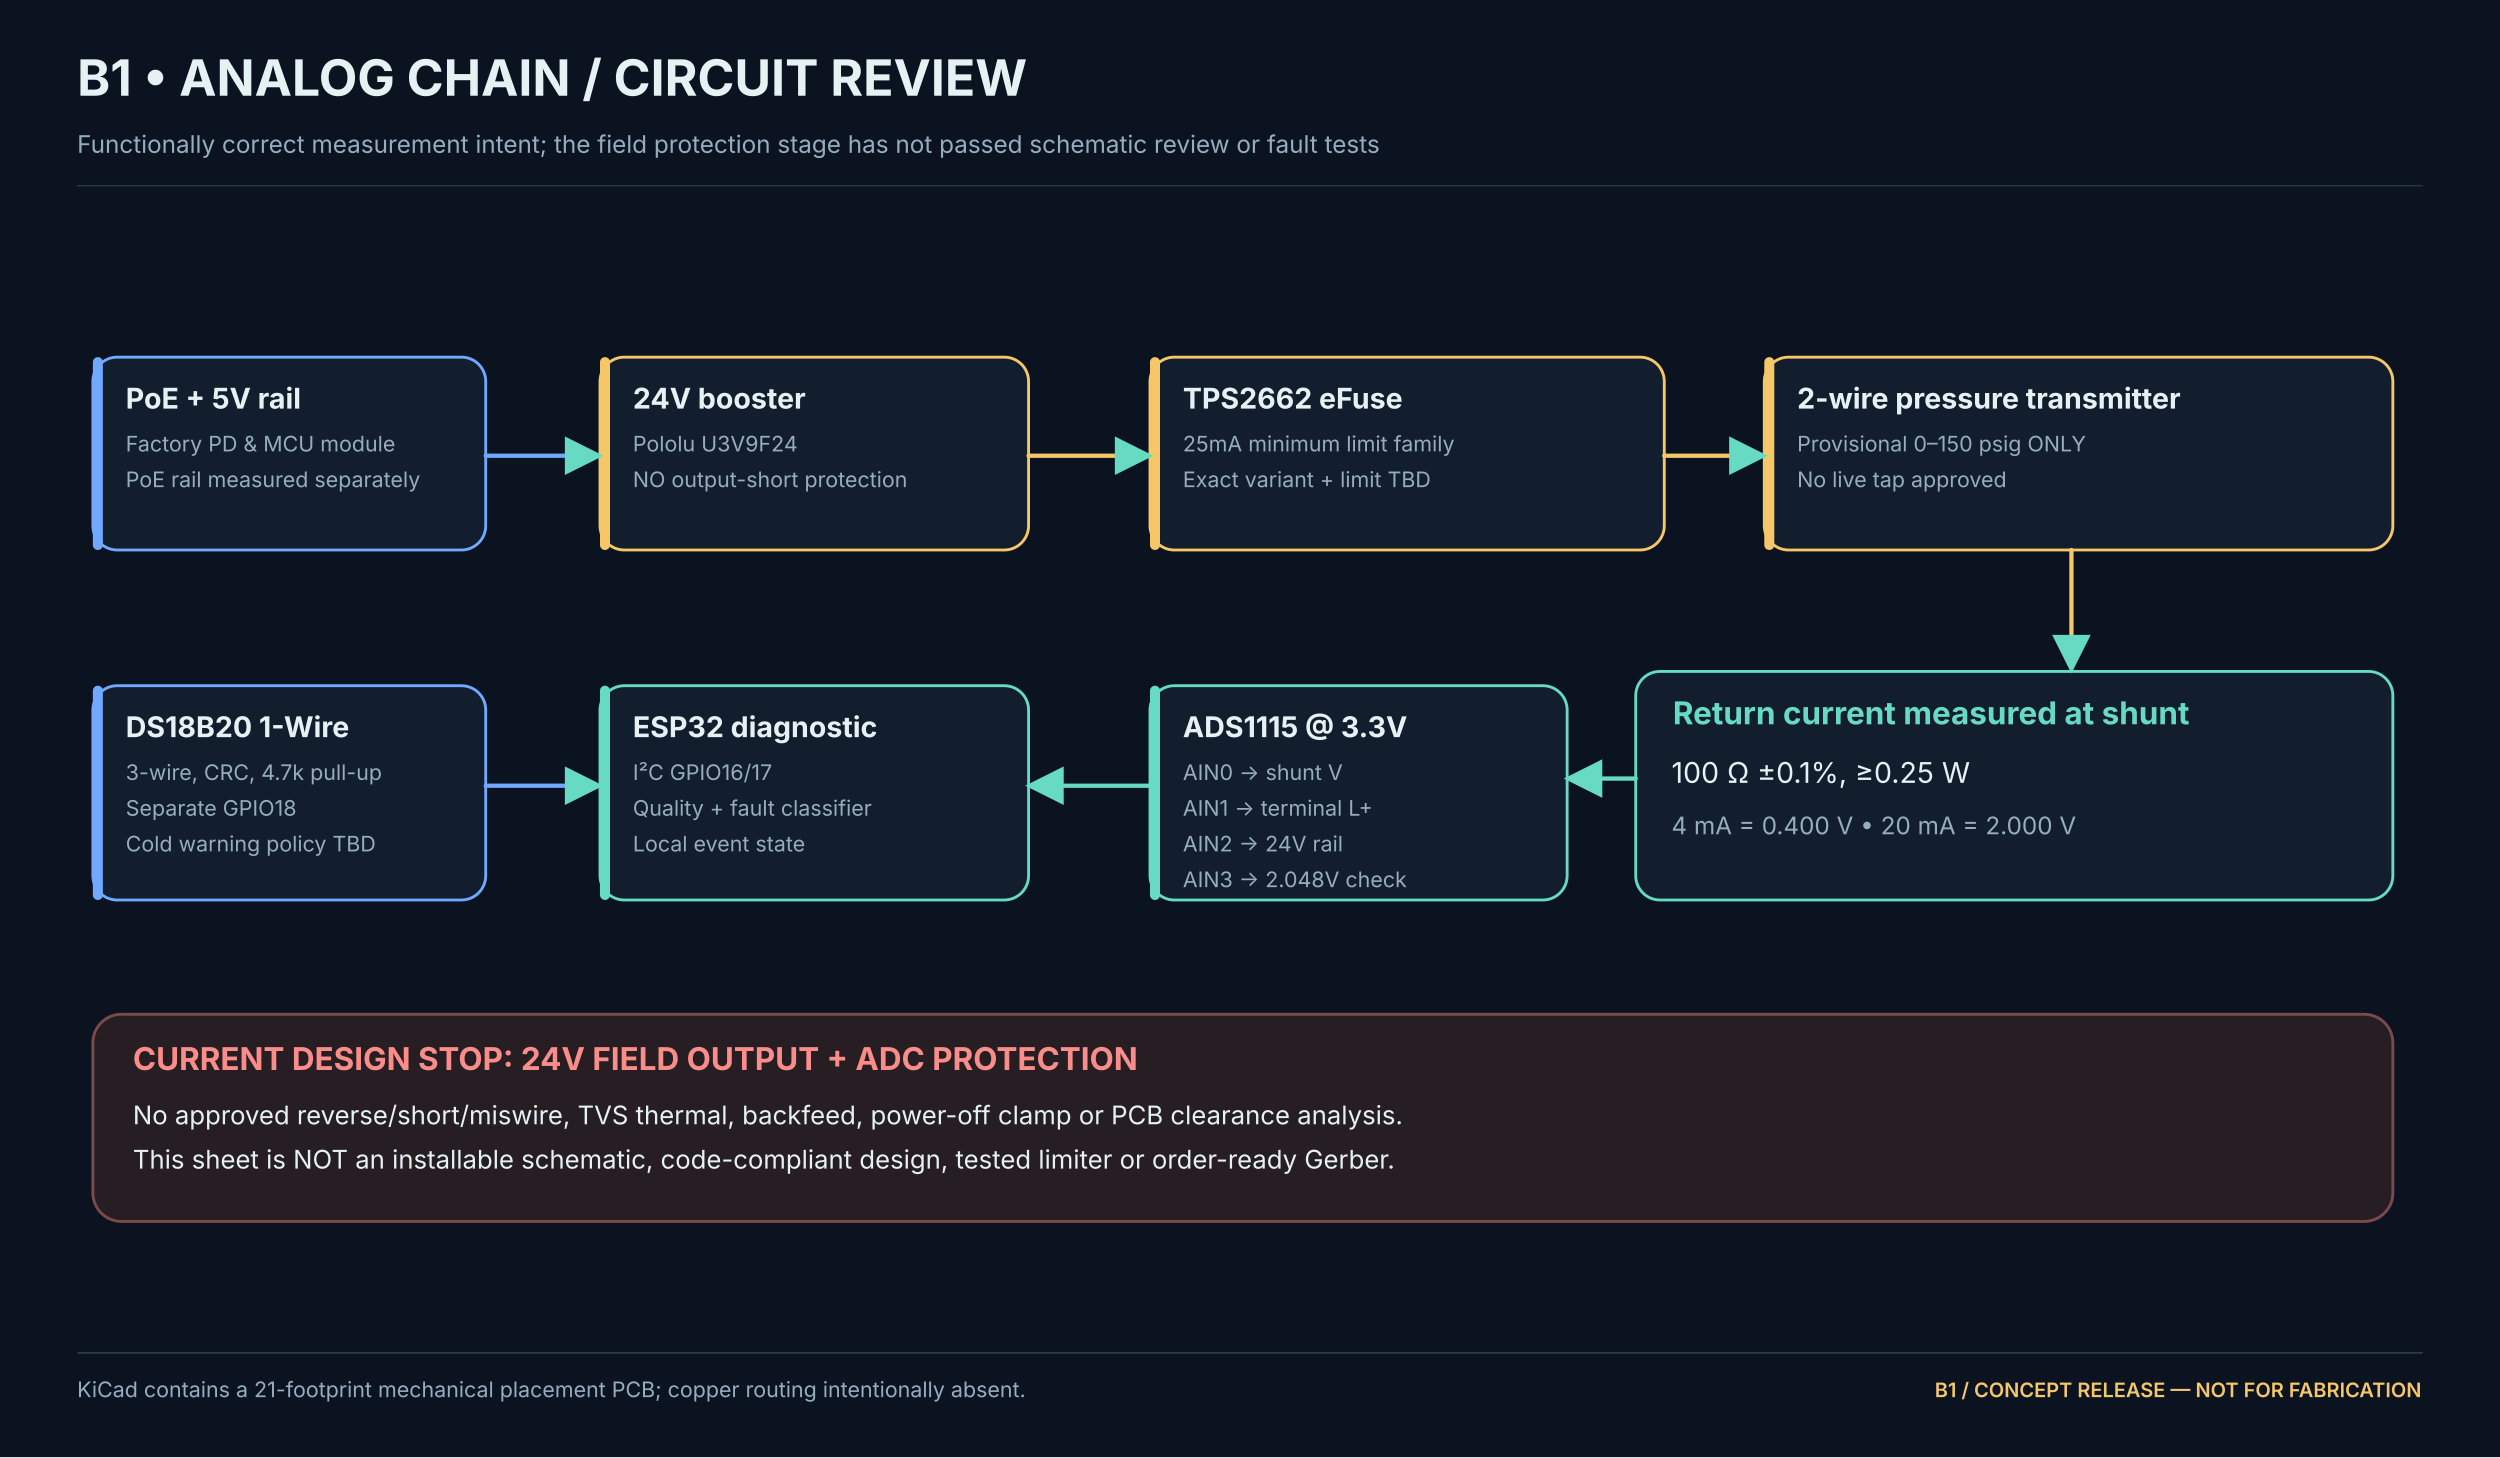
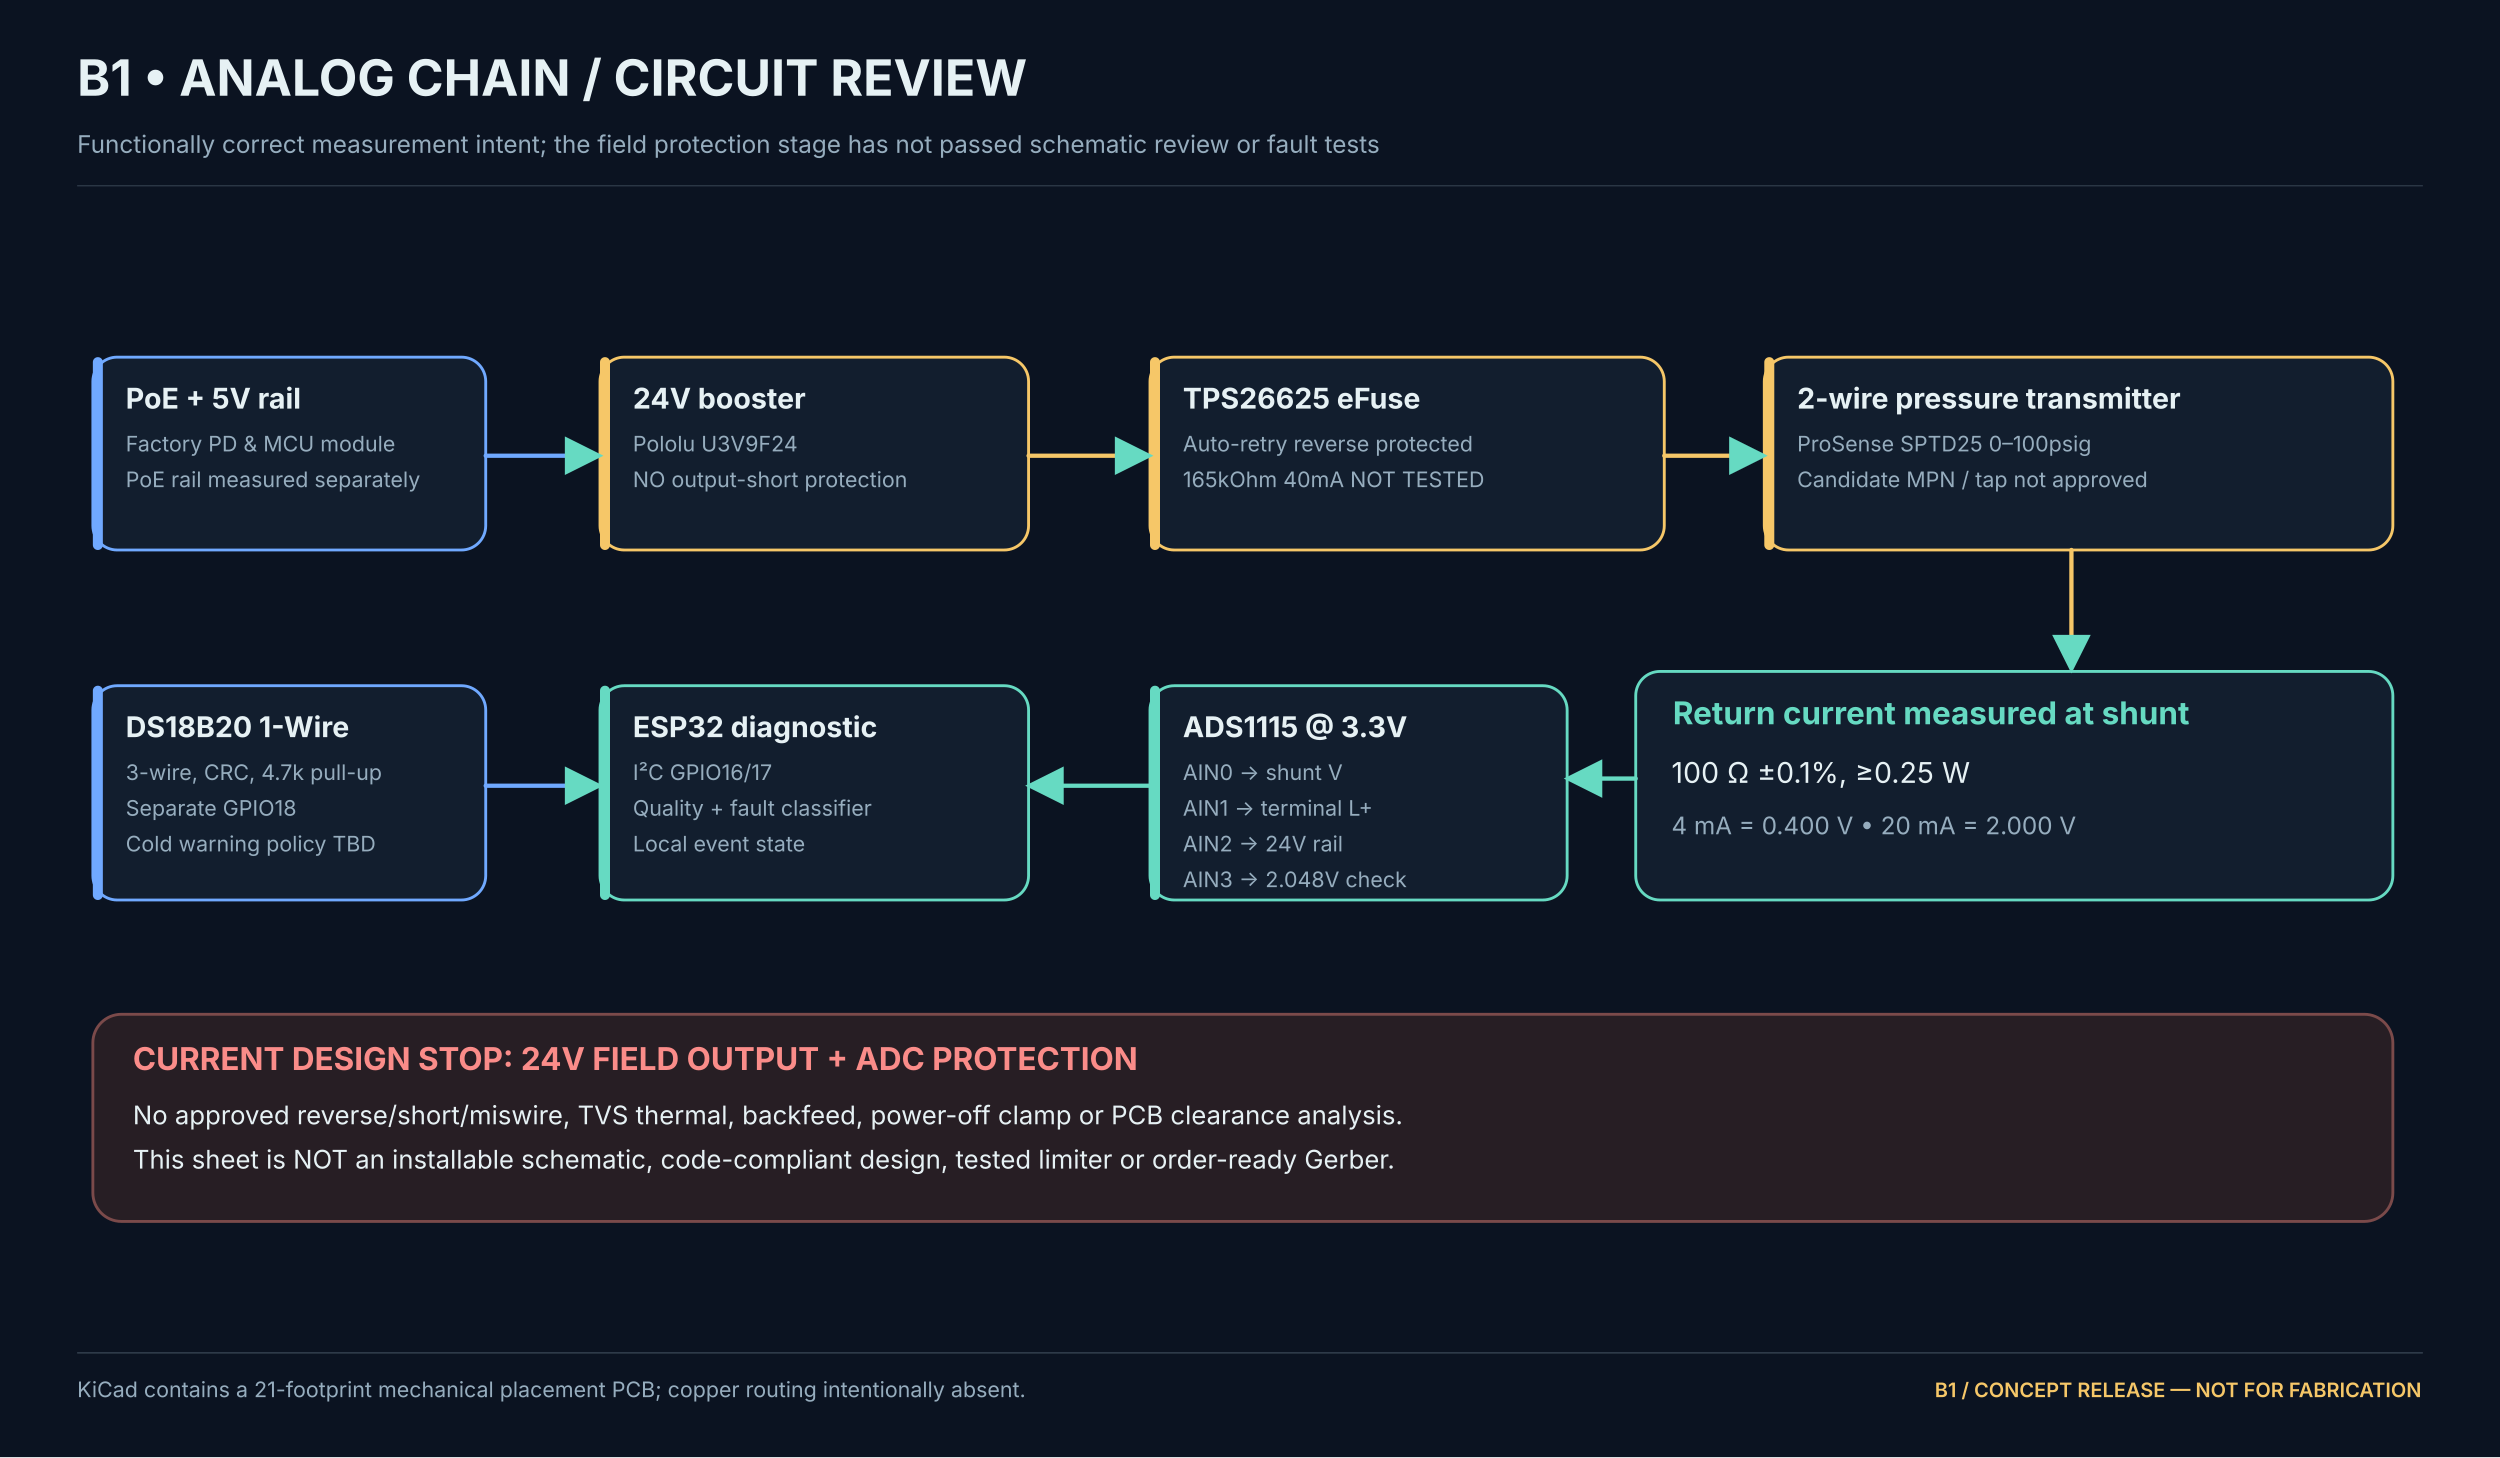
<svg xmlns="http://www.w3.org/2000/svg" width="1750" height="1020" viewBox="0 0 1750 1020">
  <rect width="1750" height="1020" fill="#0B1321" />
  <defs>
    <marker id="arrow" markerWidth="9" markerHeight="9" refX="7.2" refY="4.5" orient="auto" markerUnits="strokeWidth">
      <path d="M0,0 L9,4.5 L0,9z" fill="#66DAC2" />
    </marker>
  </defs>
  <text x="54" y="67" font-family="Inter,Arial,sans-serif" font-size="35" fill="#E6F1F4" font-weight="700" text-anchor="start">B1 • ANALOG CHAIN / CIRCUIT REVIEW</text>
  <text x="54" y="107" font-family="Inter,Arial,sans-serif" font-size="17" fill="#96ADBE" font-weight="400" text-anchor="start">Functionally correct measurement intent; the field protection stage has not passed schematic review or fault tests</text>
  <path d="M 54 130 L 1696 130" stroke="#96ADBE" stroke-width="1" fill="none" opacity="0.23" />
  <rect x="65" y="250" width="275" height="135" rx="17" fill="#121E2E" stroke="#70A9FF" stroke-width="2" />
  <rect x="65" y="250" width="7" height="135" rx="3.5" fill="#70A9FF" />
  <text x="88" y="286" font-family="Inter,Arial,sans-serif" font-size="20" fill="#E6F1F4" font-weight="700" text-anchor="start">PoE + 5V rail</text>
  <text x="88" y="316" font-family="Inter,Arial,sans-serif" font-size="15" fill="#96ADBE" font-weight="400" text-anchor="start">Factory PD &amp; MCU module</text>
  <text x="88" y="341" font-family="Inter,Arial,sans-serif" font-size="15" fill="#96ADBE" font-weight="400" text-anchor="start">PoE rail measured separately</text>
  <rect x="420" y="250" width="300" height="135" rx="17" fill="#121E2E" stroke="#F6C768" stroke-width="2" />
  <rect x="420" y="250" width="7" height="135" rx="3.5" fill="#F6C768" />
  <text x="443" y="286" font-family="Inter,Arial,sans-serif" font-size="20" fill="#E6F1F4" font-weight="700" text-anchor="start">24V booster</text>
  <text x="443" y="316" font-family="Inter,Arial,sans-serif" font-size="15" fill="#96ADBE" font-weight="400" text-anchor="start">Pololu U3V9F24</text>
  <text x="443" y="341" font-family="Inter,Arial,sans-serif" font-size="15" fill="#96ADBE" font-weight="400" text-anchor="start">NO output-short protection</text>
  <rect x="805" y="250" width="360" height="135" rx="17" fill="#121E2E" stroke="#F6C768" stroke-width="2" />
  <rect x="805" y="250" width="7" height="135" rx="3.5" fill="#F6C768" />
-   <text x="828" y="286" font-family="Inter,Arial,sans-serif" font-size="20" fill="#E6F1F4" font-weight="700" text-anchor="start">TPS2662 eFuse</text>
-   <text x="828" y="316" font-family="Inter,Arial,sans-serif" font-size="15" fill="#96ADBE" font-weight="400" text-anchor="start">25mA minimum limit family</text>
-   <text x="828" y="341" font-family="Inter,Arial,sans-serif" font-size="15" fill="#96ADBE" font-weight="400" text-anchor="start">Exact variant + limit TBD</text>
+   <text x="828" y="286" font-family="Inter,Arial,sans-serif" font-size="20" fill="#E6F1F4" font-weight="700" text-anchor="start">TPS26625 eFuse</text>
+   <text x="828" y="316" font-family="Inter,Arial,sans-serif" font-size="15" fill="#96ADBE" font-weight="400" text-anchor="start">Auto-retry reverse protected</text>
+   <text x="828" y="341" font-family="Inter,Arial,sans-serif" font-size="15" fill="#96ADBE" font-weight="400" text-anchor="start">165kOhm 40mA NOT TESTED</text>
  <rect x="1235" y="250" width="440" height="135" rx="17" fill="#121E2E" stroke="#F6C768" stroke-width="2" />
  <rect x="1235" y="250" width="7" height="135" rx="3.5" fill="#F6C768" />
  <text x="1258" y="286" font-family="Inter,Arial,sans-serif" font-size="20" fill="#E6F1F4" font-weight="700" text-anchor="start">2-wire pressure transmitter</text>
-   <text x="1258" y="316" font-family="Inter,Arial,sans-serif" font-size="15" fill="#96ADBE" font-weight="400" text-anchor="start">Provisional 0–150 psig ONLY</text>
-   <text x="1258" y="341" font-family="Inter,Arial,sans-serif" font-size="15" fill="#96ADBE" font-weight="400" text-anchor="start">No live tap approved</text>
+   <text x="1258" y="316" font-family="Inter,Arial,sans-serif" font-size="15" fill="#96ADBE" font-weight="400" text-anchor="start">ProSense SPTD25 0–100psig</text>
+   <text x="1258" y="341" font-family="Inter,Arial,sans-serif" font-size="15" fill="#96ADBE" font-weight="400" text-anchor="start">Candidate MPN / tap not approved</text>
  <path d="M340 319 H417" stroke="#70A9FF" stroke-width="3" fill="none" opacity="1" stroke-linejoin="round" stroke-linecap="round" marker-end="url(#arrow)" />
  <path d="M720 319 H802" stroke="#F6C768" stroke-width="3" fill="none" opacity="1" stroke-linejoin="round" stroke-linecap="round" marker-end="url(#arrow)" />
  <path d="M1165 319 H1232" stroke="#F6C768" stroke-width="3" fill="none" opacity="1" stroke-linejoin="round" stroke-linecap="round" marker-end="url(#arrow)" />
  <rect x="1145" y="470" width="530" height="160" rx="17" fill="#121E2E" stroke="#66DAC2" stroke-width="2" />
  <text x="1171" y="507" font-family="Inter,Arial,sans-serif" font-size="22" fill="#66DAC2" font-weight="700" text-anchor="start">Return current measured at shunt</text>
  <text x="1170" y="548" font-family="Inter,Arial,sans-serif" font-size="20" fill="#E6F1F4" font-weight="400" text-anchor="start">100 Ω ±0.1%, ≥0.25 W</text>
  <text x="1170" y="584" font-family="Inter,Arial,sans-serif" font-size="17" fill="#96ADBE" font-weight="400" text-anchor="start">4 mA = 0.400 V  •  20 mA = 2.000 V</text>
  <path d="M1450 385 V466" stroke="#F6C768" stroke-width="3" fill="none" opacity="1" stroke-linejoin="round" stroke-linecap="round" marker-end="url(#arrow)" />
  <rect x="805" y="480" width="292" height="150" rx="17" fill="#121E2E" stroke="#66DAC2" stroke-width="2" />
  <rect x="805" y="480" width="7" height="150" rx="3.5" fill="#66DAC2" />
  <text x="828" y="516" font-family="Inter,Arial,sans-serif" font-size="20" fill="#E6F1F4" font-weight="700" text-anchor="start">ADS1115 @ 3.3V</text>
  <text x="828" y="546" font-family="Inter,Arial,sans-serif" font-size="15" fill="#96ADBE" font-weight="400" text-anchor="start">AIN0 → shunt V</text>
  <text x="828" y="571" font-family="Inter,Arial,sans-serif" font-size="15" fill="#96ADBE" font-weight="400" text-anchor="start">AIN1 → terminal L+</text>
  <text x="828" y="596" font-family="Inter,Arial,sans-serif" font-size="15" fill="#96ADBE" font-weight="400" text-anchor="start">AIN2 → 24V rail</text>
  <text x="828" y="621" font-family="Inter,Arial,sans-serif" font-size="15" fill="#96ADBE" font-weight="400" text-anchor="start">AIN3 → 2.048V check</text>
  <path d="M1145 545 H1100" stroke="#66DAC2" stroke-width="3" fill="none" opacity="1" stroke-linejoin="round" stroke-linecap="round" marker-end="url(#arrow)" />
  <rect x="420" y="480" width="300" height="150" rx="17" fill="#121E2E" stroke="#66DAC2" stroke-width="2" />
  <rect x="420" y="480" width="7" height="150" rx="3.5" fill="#66DAC2" />
  <text x="443" y="516" font-family="Inter,Arial,sans-serif" font-size="20" fill="#E6F1F4" font-weight="700" text-anchor="start">ESP32 diagnostic</text>
  <text x="443" y="546" font-family="Inter,Arial,sans-serif" font-size="15" fill="#96ADBE" font-weight="400" text-anchor="start">I²C GPIO16/17</text>
  <text x="443" y="571" font-family="Inter,Arial,sans-serif" font-size="15" fill="#96ADBE" font-weight="400" text-anchor="start">Quality + fault classifier</text>
  <text x="443" y="596" font-family="Inter,Arial,sans-serif" font-size="15" fill="#96ADBE" font-weight="400" text-anchor="start">Local event state</text>
  <path d="M805 550 H723" stroke="#66DAC2" stroke-width="3" fill="none" opacity="1" stroke-linejoin="round" stroke-linecap="round" marker-end="url(#arrow)" />
  <rect x="65" y="480" width="275" height="150" rx="17" fill="#121E2E" stroke="#70A9FF" stroke-width="2" />
  <rect x="65" y="480" width="7" height="150" rx="3.5" fill="#70A9FF" />
  <text x="88" y="516" font-family="Inter,Arial,sans-serif" font-size="20" fill="#E6F1F4" font-weight="700" text-anchor="start">DS18B20 1-Wire</text>
  <text x="88" y="546" font-family="Inter,Arial,sans-serif" font-size="15" fill="#96ADBE" font-weight="400" text-anchor="start">3-wire, CRC, 4.7k pull-up</text>
  <text x="88" y="571" font-family="Inter,Arial,sans-serif" font-size="15" fill="#96ADBE" font-weight="400" text-anchor="start">Separate GPIO18</text>
  <text x="88" y="596" font-family="Inter,Arial,sans-serif" font-size="15" fill="#96ADBE" font-weight="400" text-anchor="start">Cold warning policy TBD</text>
  <path d="M340 550 H417" stroke="#70A9FF" stroke-width="3" fill="none" opacity="1" stroke-linejoin="round" stroke-linecap="round" marker-end="url(#arrow)" />
  <rect x="65" y="710" width="1610" height="145" rx="20" fill="#271E24" stroke="#7B4A4A" stroke-width="2" />
  <text x="93" y="749" font-family="Inter,Arial,sans-serif" font-size="22" fill="#FA8C89" font-weight="700" text-anchor="start">CURRENT DESIGN STOP: 24V FIELD OUTPUT + ADC PROTECTION</text>
  <text x="93" y="787" font-family="Inter,Arial,sans-serif" font-size="18" fill="#E6F1F4" font-weight="400" text-anchor="start">No approved reverse/short/miswire, TVS thermal, backfeed, power-off clamp or PCB clearance analysis.</text>
  <text x="93" y="818" font-family="Inter,Arial,sans-serif" font-size="18" fill="#E6F1F4" font-weight="400" text-anchor="start">This sheet is NOT an installable schematic, code-compliant design, tested limiter or order-ready Gerber.</text>
  <path d="M 54 947 L 1696 947" stroke="#96ADBE" stroke-width="1" fill="none" opacity="0.3" />
  <text x="54" y="978" font-family="Inter,Arial,sans-serif" font-size="15" fill="#96ADBE" font-weight="400" text-anchor="start">KiCad contains a 21-footprint mechanical placement PCB; copper routing intentionally absent.</text>
  <text x="1695" y="978" font-family="Inter,Arial,sans-serif" font-size="14" fill="#F6C768" font-weight="600" text-anchor="end">B1 / CONCEPT RELEASE — NOT FOR FABRICATION</text>
</svg>
